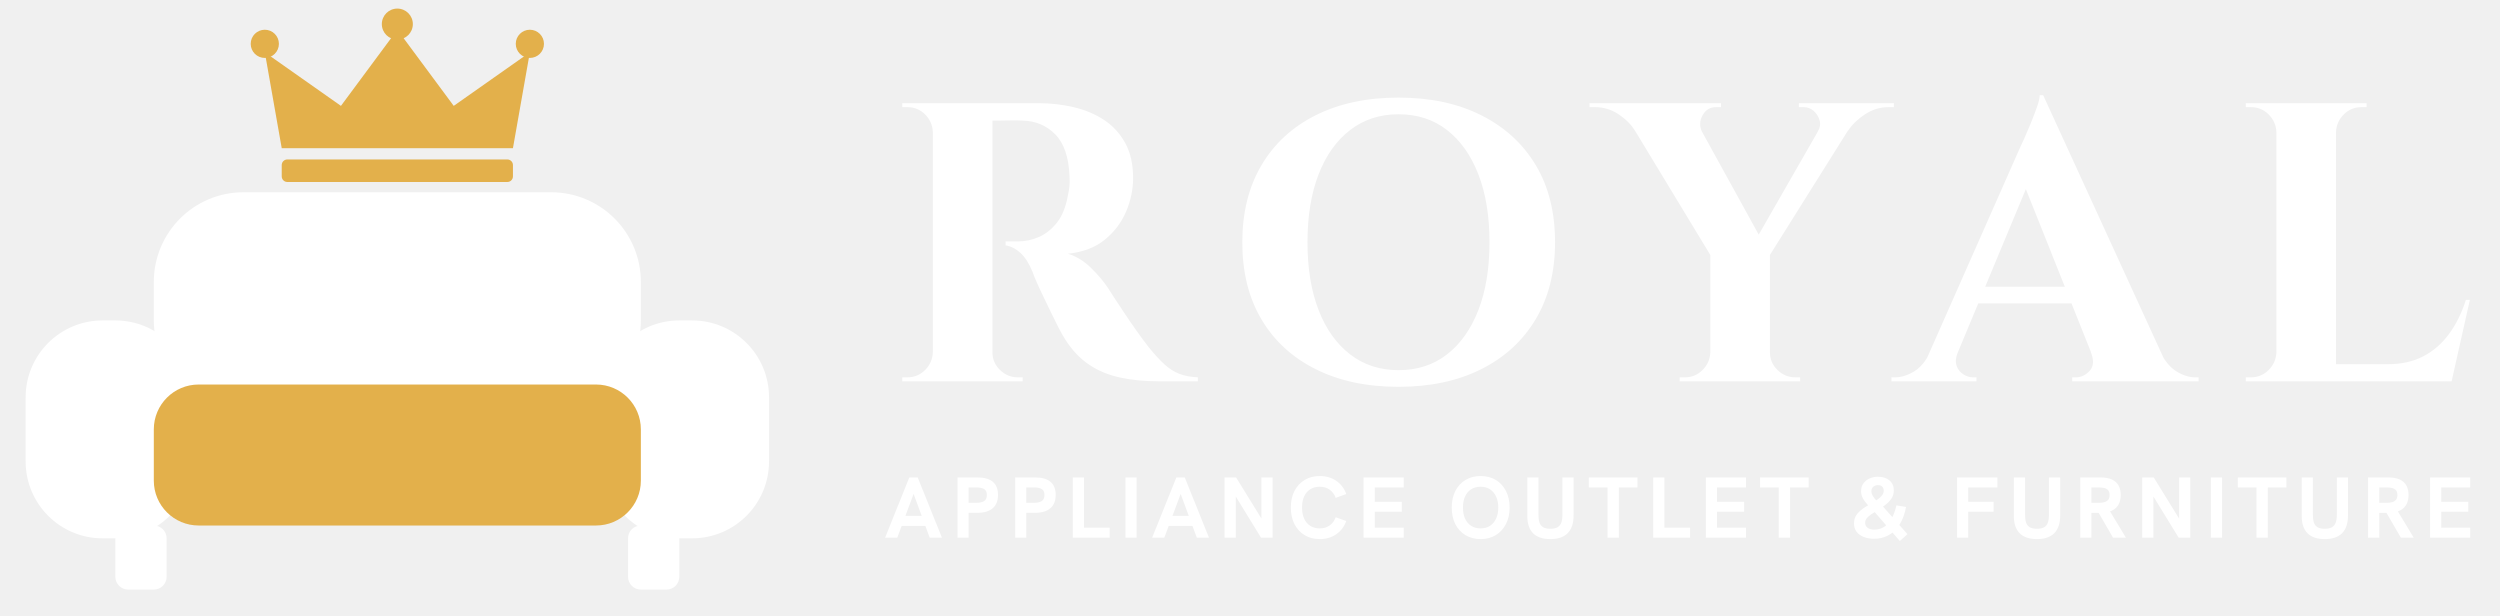
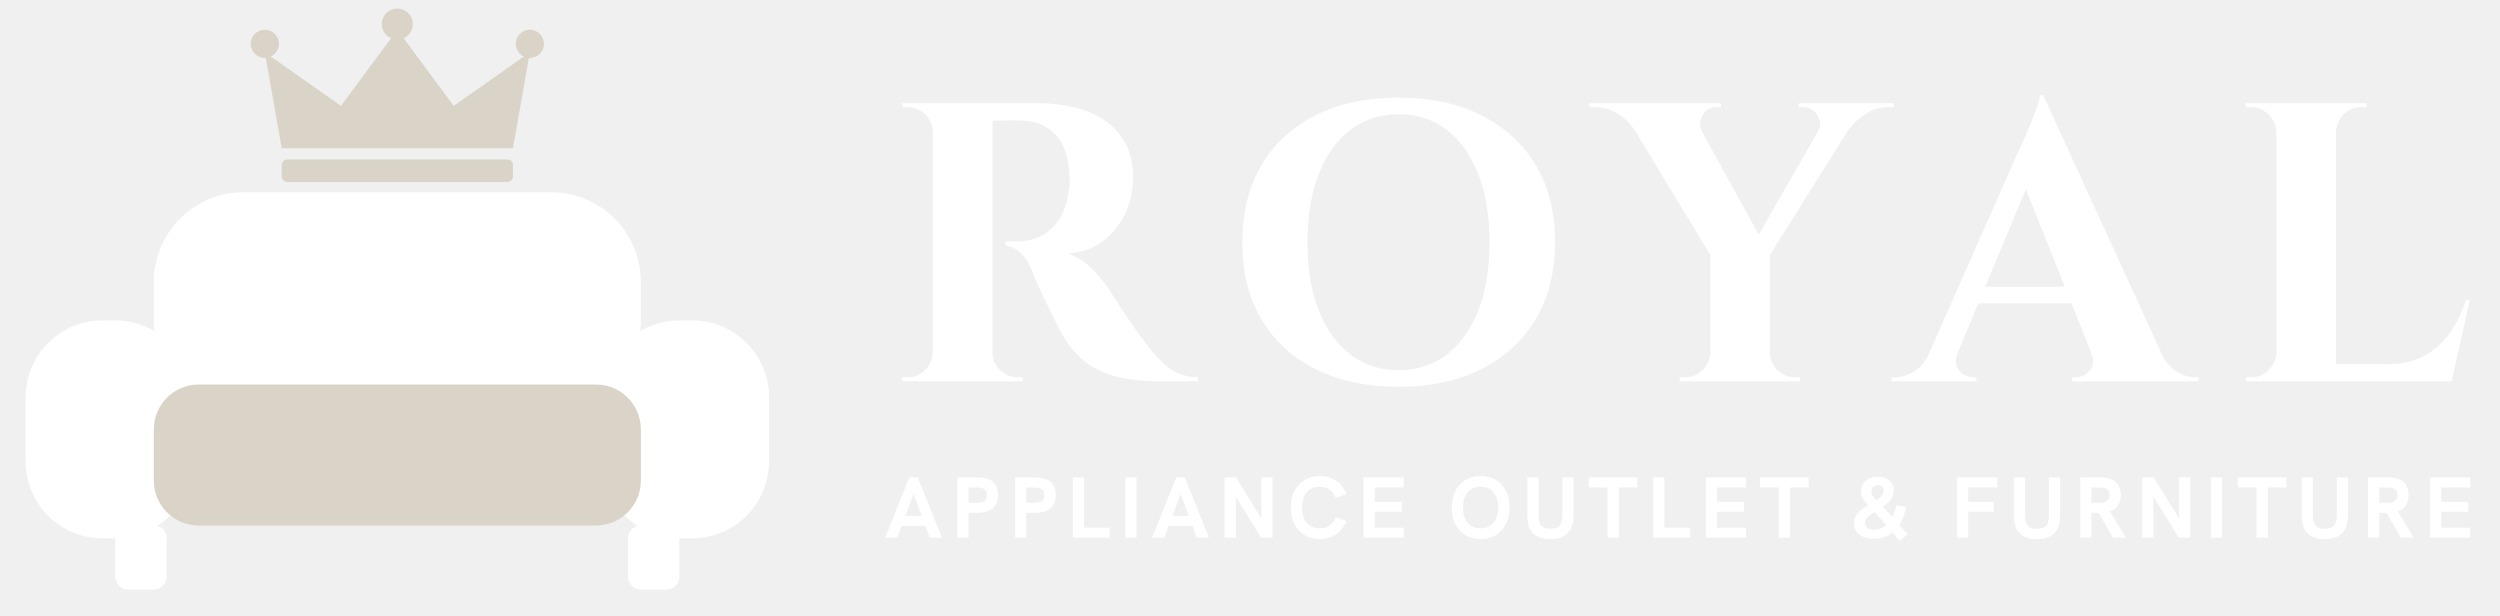
<svg xmlns="http://www.w3.org/2000/svg" viewBox="-2 -2 390.1 96" role="img" aria-label="Royal Appliance Outlet &amp; Furniture">
-   <g transform="translate(38.0,0) scale(0.44)" fill="#e3b04b">
+   <g transform="translate(38.0,0) scale(0.44)" fill="#d9d4c7">
    <path d="M9 48 3 14l27 19L50 6l20 27 27-19-6 34z" />
    <rect x="9" y="52" width="82" height="8" rx="2" />
    <circle cx="3" cy="11" r="5" />
    <circle cx="50" cy="4" r="5.5" />
    <circle cx="97" cy="11" r="5" />
  </g>
  <g transform="translate(0,22.0) scale(1.0)">
    <rect x="22" y="6" width="76" height="34" rx="14" fill="#ffffff" />
    <rect x="2" y="26" width="26" height="34" rx="12" fill="#ffffff" />
    <rect x="92" y="26" width="26" height="34" rx="12" fill="#ffffff" />
-     <rect x="22" y="36" width="76" height="22" rx="7" fill="#e3b04b" />
+     <rect x="22" y="36" width="76" height="22" rx="7" fill="#d9d4c7" />
    <rect x="16" y="58" width="8" height="10" rx="2" fill="#ffffff" />
    <rect x="96" y="58" width="8" height="10" rx="2" fill="#ffffff" />
  </g>
  <path d="M152.06 14.1H160.06Q162.85 14.1 165.51 14.72Q168.18 15.34 170.25 16.7Q172.33 18.06 173.57 20.3Q174.81 22.53 174.81 25.81Q174.81 28.42 173.73 30.99Q172.64 33.56 170.41 35.39Q168.18 37.22 164.64 37.59Q166.63 38.21 168.27 39.83Q169.91 41.44 170.97 43.05Q171.03 43.17 171.68 44.17Q172.33 45.16 173.29 46.61Q174.25 48.07 175.31 49.56Q176.36 51.05 177.23 52.16Q178.59 53.84 179.71 54.86Q180.83 55.88 182.07 56.35Q183.31 56.81 184.92 56.88V57.5H178.84Q175.49 57.5 172.77 56.91Q170.04 56.32 167.93 54.89Q165.82 53.47 164.27 51.05Q163.78 50.3 163.19 49.16Q162.6 48.01 161.98 46.71Q161.36 45.41 160.77 44.2Q160.18 42.99 159.75 42Q159.31 41 159.13 40.45Q158.32 38.46 157.24 37.47Q156.15 36.48 154.91 36.29V35.67Q155.1 35.67 155.65 35.67Q156.21 35.67 156.83 35.67Q158.51 35.67 160.09 34.99Q161.67 34.31 162.91 32.76Q164.15 31.21 164.64 28.48Q164.77 27.92 164.86 27.18Q164.95 26.43 164.89 25.5Q164.71 21.04 162.66 18.96Q160.61 16.89 157.58 16.82Q156.71 16.76 155.69 16.79Q154.66 16.82 153.82 16.82Q152.99 16.82 152.68 16.82Q152.68 16.76 152.52 16.11Q152.37 15.46 152.21 14.78Q152.06 14.1 152.06 14.1ZM152.86 14.1V57.5H143.56V14.1ZM143.75 52.97V57.5H138.79V56.88Q138.85 56.88 139.19 56.88Q139.53 56.88 139.6 56.88Q141.21 56.88 142.36 55.73Q143.5 54.58 143.56 52.97ZM143.75 18.62H143.56Q143.5 17.01 142.36 15.86Q141.21 14.72 139.6 14.72Q139.53 14.72 139.19 14.72Q138.85 14.72 138.79 14.72V14.1H143.75ZM152.68 52.97H152.86Q152.86 54.58 154.04 55.73Q155.22 56.88 156.83 56.88Q156.96 56.88 157.27 56.88Q157.58 56.88 157.58 56.88V57.5H152.68Z M216.22 13.23Q223.66 13.23 229.14 15.99Q234.63 18.75 237.64 23.77Q240.65 28.79 240.65 35.8Q240.65 42.74 237.64 47.79Q234.63 52.85 229.14 55.6Q223.66 58.36 216.22 58.36Q208.78 58.36 203.29 55.6Q197.8 52.85 194.83 47.82Q191.85 42.8 191.85 35.8Q191.85 28.85 194.83 23.8Q197.8 18.75 203.29 15.99Q208.78 13.23 216.22 13.23ZM216.22 55.76Q220.62 55.76 223.78 53.31Q226.94 50.86 228.68 46.4Q230.42 41.93 230.42 35.8Q230.42 29.66 228.68 25.19Q226.94 20.73 223.78 18.28Q220.62 15.83 216.22 15.83Q211.88 15.83 208.69 18.28Q205.49 20.73 203.76 25.19Q202.02 29.66 202.02 35.8Q202.02 41.93 203.76 46.4Q205.49 50.86 208.69 53.31Q211.88 55.76 216.22 55.76Z M261.16 14.16 273.87 37.22 265.06 38.09 250.56 14.16ZM274.18 37.53V57.5H264.88V37.53ZM284.16 14.16H289L273.56 38.77L270.4 38.15ZM281.62 18.56Q282.18 17.69 281.93 16.79Q281.68 15.89 281 15.3Q280.32 14.72 279.45 14.72Q279.45 14.72 279.08 14.72Q278.7 14.72 278.7 14.72V14.1H293.52V14.72H292.65Q290.73 14.72 289.03 15.83Q287.32 16.95 286.39 18.37ZM263.58 18.56 253.1 18.37Q252.23 16.95 250.56 15.83Q248.88 14.72 246.9 14.72H246.03V14.1H266.55V14.72Q266.55 14.72 266.15 14.72Q265.75 14.72 265.75 14.72Q264.38 14.72 263.67 15.99Q262.96 17.26 263.58 18.56ZM265.06 52.97V57.5H260.1V56.88Q260.1 56.88 260.48 56.88Q260.85 56.88 260.91 56.88Q262.52 56.88 263.67 55.73Q264.82 54.58 264.88 52.97ZM273.99 52.97H274.18Q274.18 54.58 275.36 55.73Q276.53 56.88 278.15 56.88Q278.15 56.88 278.52 56.88Q278.89 56.88 278.89 56.88V57.5H273.99Z M316.82 12.86 337.1 57.12H325.94L313.04 24.82ZM303.49 52.97Q303 54.21 303.31 55.08Q303.62 55.95 304.36 56.41Q305.11 56.88 305.85 56.88H306.41V57.5H293.14V56.88Q293.14 56.88 293.42 56.88Q293.7 56.88 293.7 56.88Q295.12 56.88 296.64 55.98Q298.16 55.08 299.15 52.97ZM316.82 12.86 317.07 20.42 301.7 57.31H297.17L313.23 20.98Q313.41 20.61 313.88 19.58Q314.34 18.56 314.87 17.26Q315.4 15.96 315.83 14.75Q316.27 13.54 316.27 12.86ZM323.33 42.74V45.34H305.11V42.74ZM324.26 52.97H335.11Q336.17 55.08 337.66 55.98Q339.14 56.88 340.57 56.88Q340.57 56.88 340.82 56.88Q341.07 56.88 341.07 56.88V57.5H321.35V56.88H321.91Q323.15 56.88 324.08 55.85Q325.01 54.83 324.26 52.97Z M362.51 14.1V57.5H353.21V14.1ZM378.88 54.83 380.36 57.5H362.32V54.83ZM383.4 44.79 380.55 57.5H368.4L370.63 54.83Q373.73 54.83 376.09 53.62Q378.44 52.41 380.12 50.15Q381.79 47.89 382.78 44.79ZM353.39 52.97V57.5H348.43V56.88Q348.43 56.88 348.84 56.88Q349.24 56.88 349.24 56.88Q350.85 56.88 352 55.73Q353.15 54.58 353.21 52.97ZM353.39 18.62H353.21Q353.15 17.01 352 15.86Q350.85 14.72 349.24 14.72Q349.24 14.72 348.84 14.72Q348.43 14.72 348.43 14.72V14.1H353.39ZM362.32 18.62V14.1H367.28V14.72Q367.22 14.72 366.85 14.72Q366.48 14.72 366.48 14.72Q364.86 14.72 363.72 15.86Q362.57 17.01 362.51 18.62Z" fill="#ffffff" />
  <path d="M136.11 81.9 139.89 72.5H141.2L144.98 81.9H143.07L140.56 75.07L138.01 81.9ZM138.59 80.07 139.13 78.5H141.97L142.53 80.07Z M147.41 81.9V72.5H150.52Q152.11 72.5 152.92 73.18Q153.73 73.86 153.73 75.22Q153.73 76.59 152.91 77.3Q152.08 78.02 150.52 78.02H149.14V81.9ZM149.14 76.46H150.34Q151.12 76.46 151.56 76.19Q151.99 75.91 151.99 75.24Q151.99 74.59 151.58 74.32Q151.17 74.06 150.34 74.06H149.14Z M156.41 81.9V72.5H159.51Q161.11 72.5 161.92 73.18Q162.73 73.86 162.73 75.22Q162.73 76.59 161.9 77.3Q161.08 78.02 159.51 78.02H158.14V81.9ZM158.14 76.46H159.34Q160.12 76.46 160.55 76.19Q160.98 75.91 160.98 75.24Q160.98 74.59 160.57 74.32Q160.16 74.06 159.34 74.06H158.14Z M165.4 81.9V72.5H167.15V80.34H171.15V81.9Z M173.62 81.9V72.5H175.36V81.9Z M177.78 81.9 181.56 72.5H182.87L186.65 81.9H184.75L182.23 75.07L179.68 81.9ZM180.26 80.07 180.8 78.5H183.64L184.21 80.07Z M189.08 81.9V72.5H190.88L195.27 79.62H194.83V72.5H196.58V81.9H194.77L190.39 74.76H190.83V81.9Z M203.93 82.12Q202.59 82.12 201.57 81.5Q200.55 80.88 199.98 79.77Q199.42 78.66 199.42 77.19Q199.42 75.72 199.98 74.62Q200.55 73.52 201.57 72.9Q202.59 72.28 203.93 72.28Q205.42 72.28 206.51 73.03Q207.6 73.78 208.07 75.09L206.42 75.69Q206.13 74.87 205.48 74.41Q204.84 73.95 203.93 73.95Q203.09 73.95 202.46 74.34Q201.83 74.74 201.5 75.46Q201.17 76.18 201.17 77.19Q201.17 78.21 201.5 78.93Q201.83 79.66 202.46 80.06Q203.09 80.45 203.93 80.45Q204.84 80.45 205.48 79.99Q206.13 79.53 206.42 78.71L208.07 79.3Q207.6 80.61 206.51 81.36Q205.42 82.12 203.93 82.12Z M210.77 81.9V72.5H217.04V74.06H212.52V76.3H216.74V77.85H212.52V80.34H217.04V81.9Z  M229.04 82.12Q227.7 82.12 226.68 81.51Q225.66 80.89 225.09 79.79Q224.53 78.68 224.53 77.21Q224.53 75.72 225.09 74.61Q225.66 73.51 226.68 72.89Q227.7 72.28 229.04 72.28Q230.39 72.28 231.41 72.89Q232.42 73.51 232.99 74.61Q233.56 75.72 233.56 77.21Q233.56 78.68 232.98 79.79Q232.41 80.89 231.39 81.51Q230.37 82.12 229.04 82.12ZM229.02 80.45Q229.89 80.45 230.5 80.05Q231.11 79.65 231.45 78.92Q231.79 78.19 231.79 77.21Q231.79 76.21 231.45 75.48Q231.11 74.75 230.5 74.35Q229.89 73.95 229.02 73.95Q228.2 73.95 227.57 74.34Q226.94 74.74 226.61 75.47Q226.28 76.19 226.28 77.21Q226.28 78.21 226.61 78.93Q226.94 79.66 227.57 80.06Q228.2 80.45 229.02 80.45Z M239.92 82.12Q238.14 82.12 237.23 81.22Q236.32 80.31 236.32 78.5V72.5H238.06V78.3Q238.06 79.03 238.21 79.52Q238.37 80.01 238.78 80.26Q239.19 80.51 239.92 80.51Q240.65 80.51 241.06 80.26Q241.47 80.01 241.64 79.52Q241.8 79.03 241.8 78.31V72.5H243.54V78.44Q243.54 80.27 242.62 81.2Q241.7 82.12 239.92 82.12Z M248.84 81.9V74.06H245.92V72.5H253.51V74.06H250.61V81.9Z M255.97 81.9V72.5H257.71V80.34H261.72V81.9Z M264.18 81.9V72.5H270.45V74.06H265.92V76.3H270.15V77.85H265.92V80.34H270.45V81.9Z M275.55 81.9V74.06H272.64V72.5H280.22V74.06H277.32V81.9Z  M290.45 82.07Q289.56 82.07 288.85 81.8Q288.13 81.53 287.71 80.99Q287.3 80.45 287.3 79.66Q287.3 79.04 287.55 78.57Q287.81 78.1 288.23 77.73Q288.65 77.36 289.14 77.06Q289.63 76.76 290.09 76.49Q290.63 76.18 291.05 75.88Q291.47 75.59 291.7 75.26Q291.94 74.93 291.94 74.55Q291.94 74.21 291.72 73.95Q291.51 73.7 291.03 73.7Q290.62 73.7 290.31 73.95Q290.01 74.21 290.01 74.67Q290.01 74.97 290.16 75.25Q290.31 75.53 290.5 75.77Q290.7 76.01 290.85 76.19L289.52 76.87Q289.31 76.64 289.04 76.31Q288.78 75.98 288.59 75.56Q288.4 75.14 288.4 74.63Q288.4 73.93 288.77 73.43Q289.13 72.93 289.73 72.66Q290.33 72.39 291.02 72.39Q292.14 72.39 292.82 72.95Q293.51 73.52 293.51 74.52Q293.51 75.29 293.1 75.86Q292.7 76.42 292.09 76.86Q291.49 77.3 290.89 77.68Q290.39 77.99 289.96 78.27Q289.54 78.56 289.29 78.87Q289.04 79.18 289.04 79.58Q289.04 80.07 289.41 80.35Q289.79 80.64 290.45 80.64Q291.79 80.64 292.65 79.64Q293.52 78.65 293.92 76.86L295.42 77.1Q295.11 78.76 294.4 79.87Q293.69 80.97 292.68 81.52Q291.67 82.07 290.45 82.07ZM294.45 82.42 290.32 77.67 291.66 76.86 295.64 81.35Z  M303.38 81.9V72.5H309.67V74.06H305.12V76.3H309.08V77.85H305.12V81.9Z M315.85 82.12Q314.07 82.12 313.16 81.22Q312.24 80.31 312.24 78.5V72.5H313.99V78.3Q313.99 79.03 314.14 79.52Q314.3 80.01 314.71 80.26Q315.12 80.51 315.85 80.51Q316.58 80.51 316.99 80.26Q317.4 80.01 317.56 79.52Q317.72 79.03 317.72 78.31V72.5H319.47V78.44Q319.47 80.27 318.55 81.2Q317.63 82.12 315.85 82.12Z M322.6 81.9V72.5H325.71Q326.86 72.5 327.56 72.83Q328.26 73.16 328.59 73.77Q328.92 74.39 328.92 75.22Q328.92 76.52 328.19 77.23Q327.45 77.94 326.09 78.02Q325.78 78.03 325.45 78.03Q325.13 78.03 324.9 78.03H324.34V81.9ZM327.72 81.9 325.36 77.83 327.14 77.61 329.73 81.9ZM324.34 76.46H325.53Q325.98 76.46 326.35 76.36Q326.72 76.26 326.95 76Q327.18 75.74 327.18 75.25Q327.18 74.75 326.95 74.49Q326.72 74.24 326.35 74.15Q325.98 74.06 325.53 74.06H324.34Z M332.27 81.9V72.5H334.07L338.46 79.62H338.03V72.5H339.77V81.9H337.96L333.58 74.76H334.02V81.9Z M342.98 81.9V72.5H344.73V81.9Z M350.1 81.9V74.06H347.19V72.5H354.77V74.06H351.87V81.9Z M360.76 82.12Q358.98 82.12 358.07 81.22Q357.16 80.31 357.16 78.5V72.5H358.9V78.3Q358.9 79.03 359.05 79.52Q359.21 80.01 359.62 80.26Q360.03 80.51 360.76 80.51Q361.49 80.51 361.9 80.26Q362.31 80.01 362.47 79.52Q362.64 79.03 362.64 78.31V72.5H364.38V78.44Q364.38 80.27 363.46 81.2Q362.54 82.12 360.76 82.12Z M367.51 81.9V72.5H370.62Q371.77 72.5 372.47 72.83Q373.17 73.16 373.5 73.77Q373.83 74.39 373.83 75.22Q373.83 76.52 373.1 77.23Q372.36 77.94 371 78.02Q370.69 78.03 370.36 78.03Q370.04 78.03 369.81 78.03H369.26V81.9ZM372.63 81.9 370.27 77.83 372.05 77.61 374.64 81.9ZM369.26 76.46H370.44Q370.89 76.46 371.26 76.36Q371.63 76.26 371.86 76Q372.09 75.74 372.09 75.25Q372.09 74.75 371.86 74.49Q371.63 74.24 371.26 74.15Q370.89 74.06 370.44 74.06H369.26Z M377.19 81.9V72.5H383.45V74.06H378.93V76.3H383.15V77.85H378.93V80.34H383.45V81.9Z" fill="#ffffff" />
</svg>
